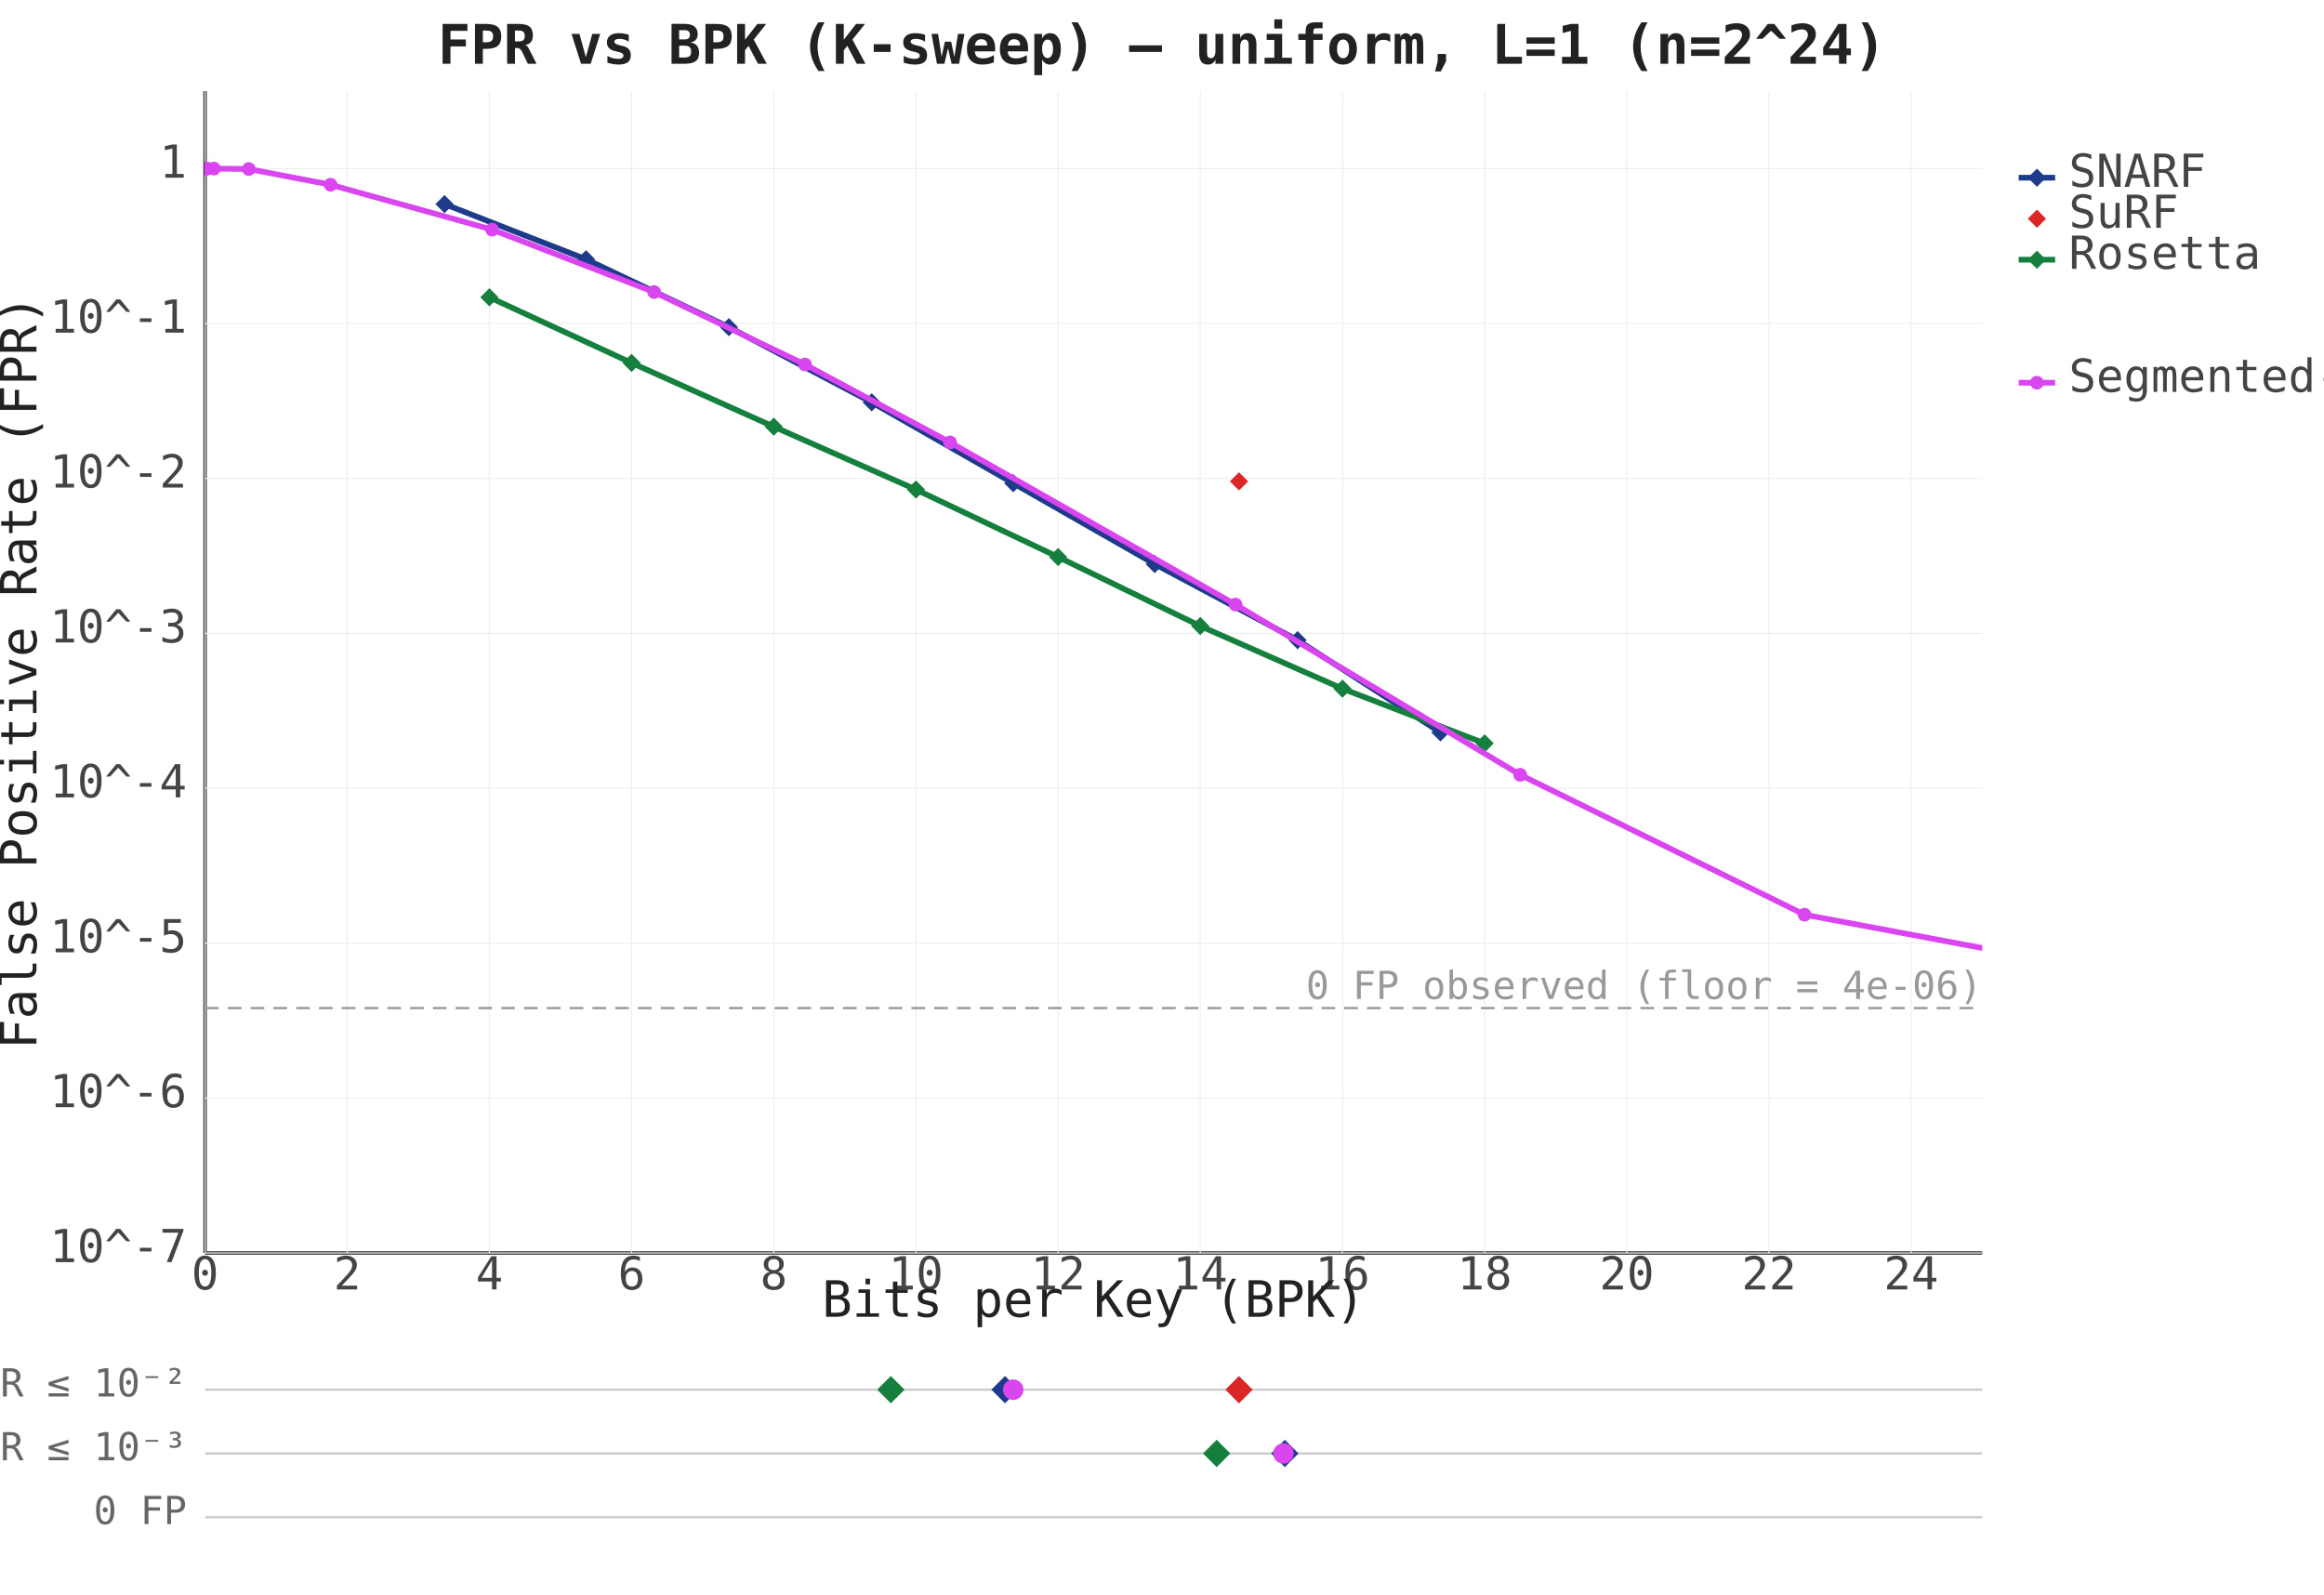
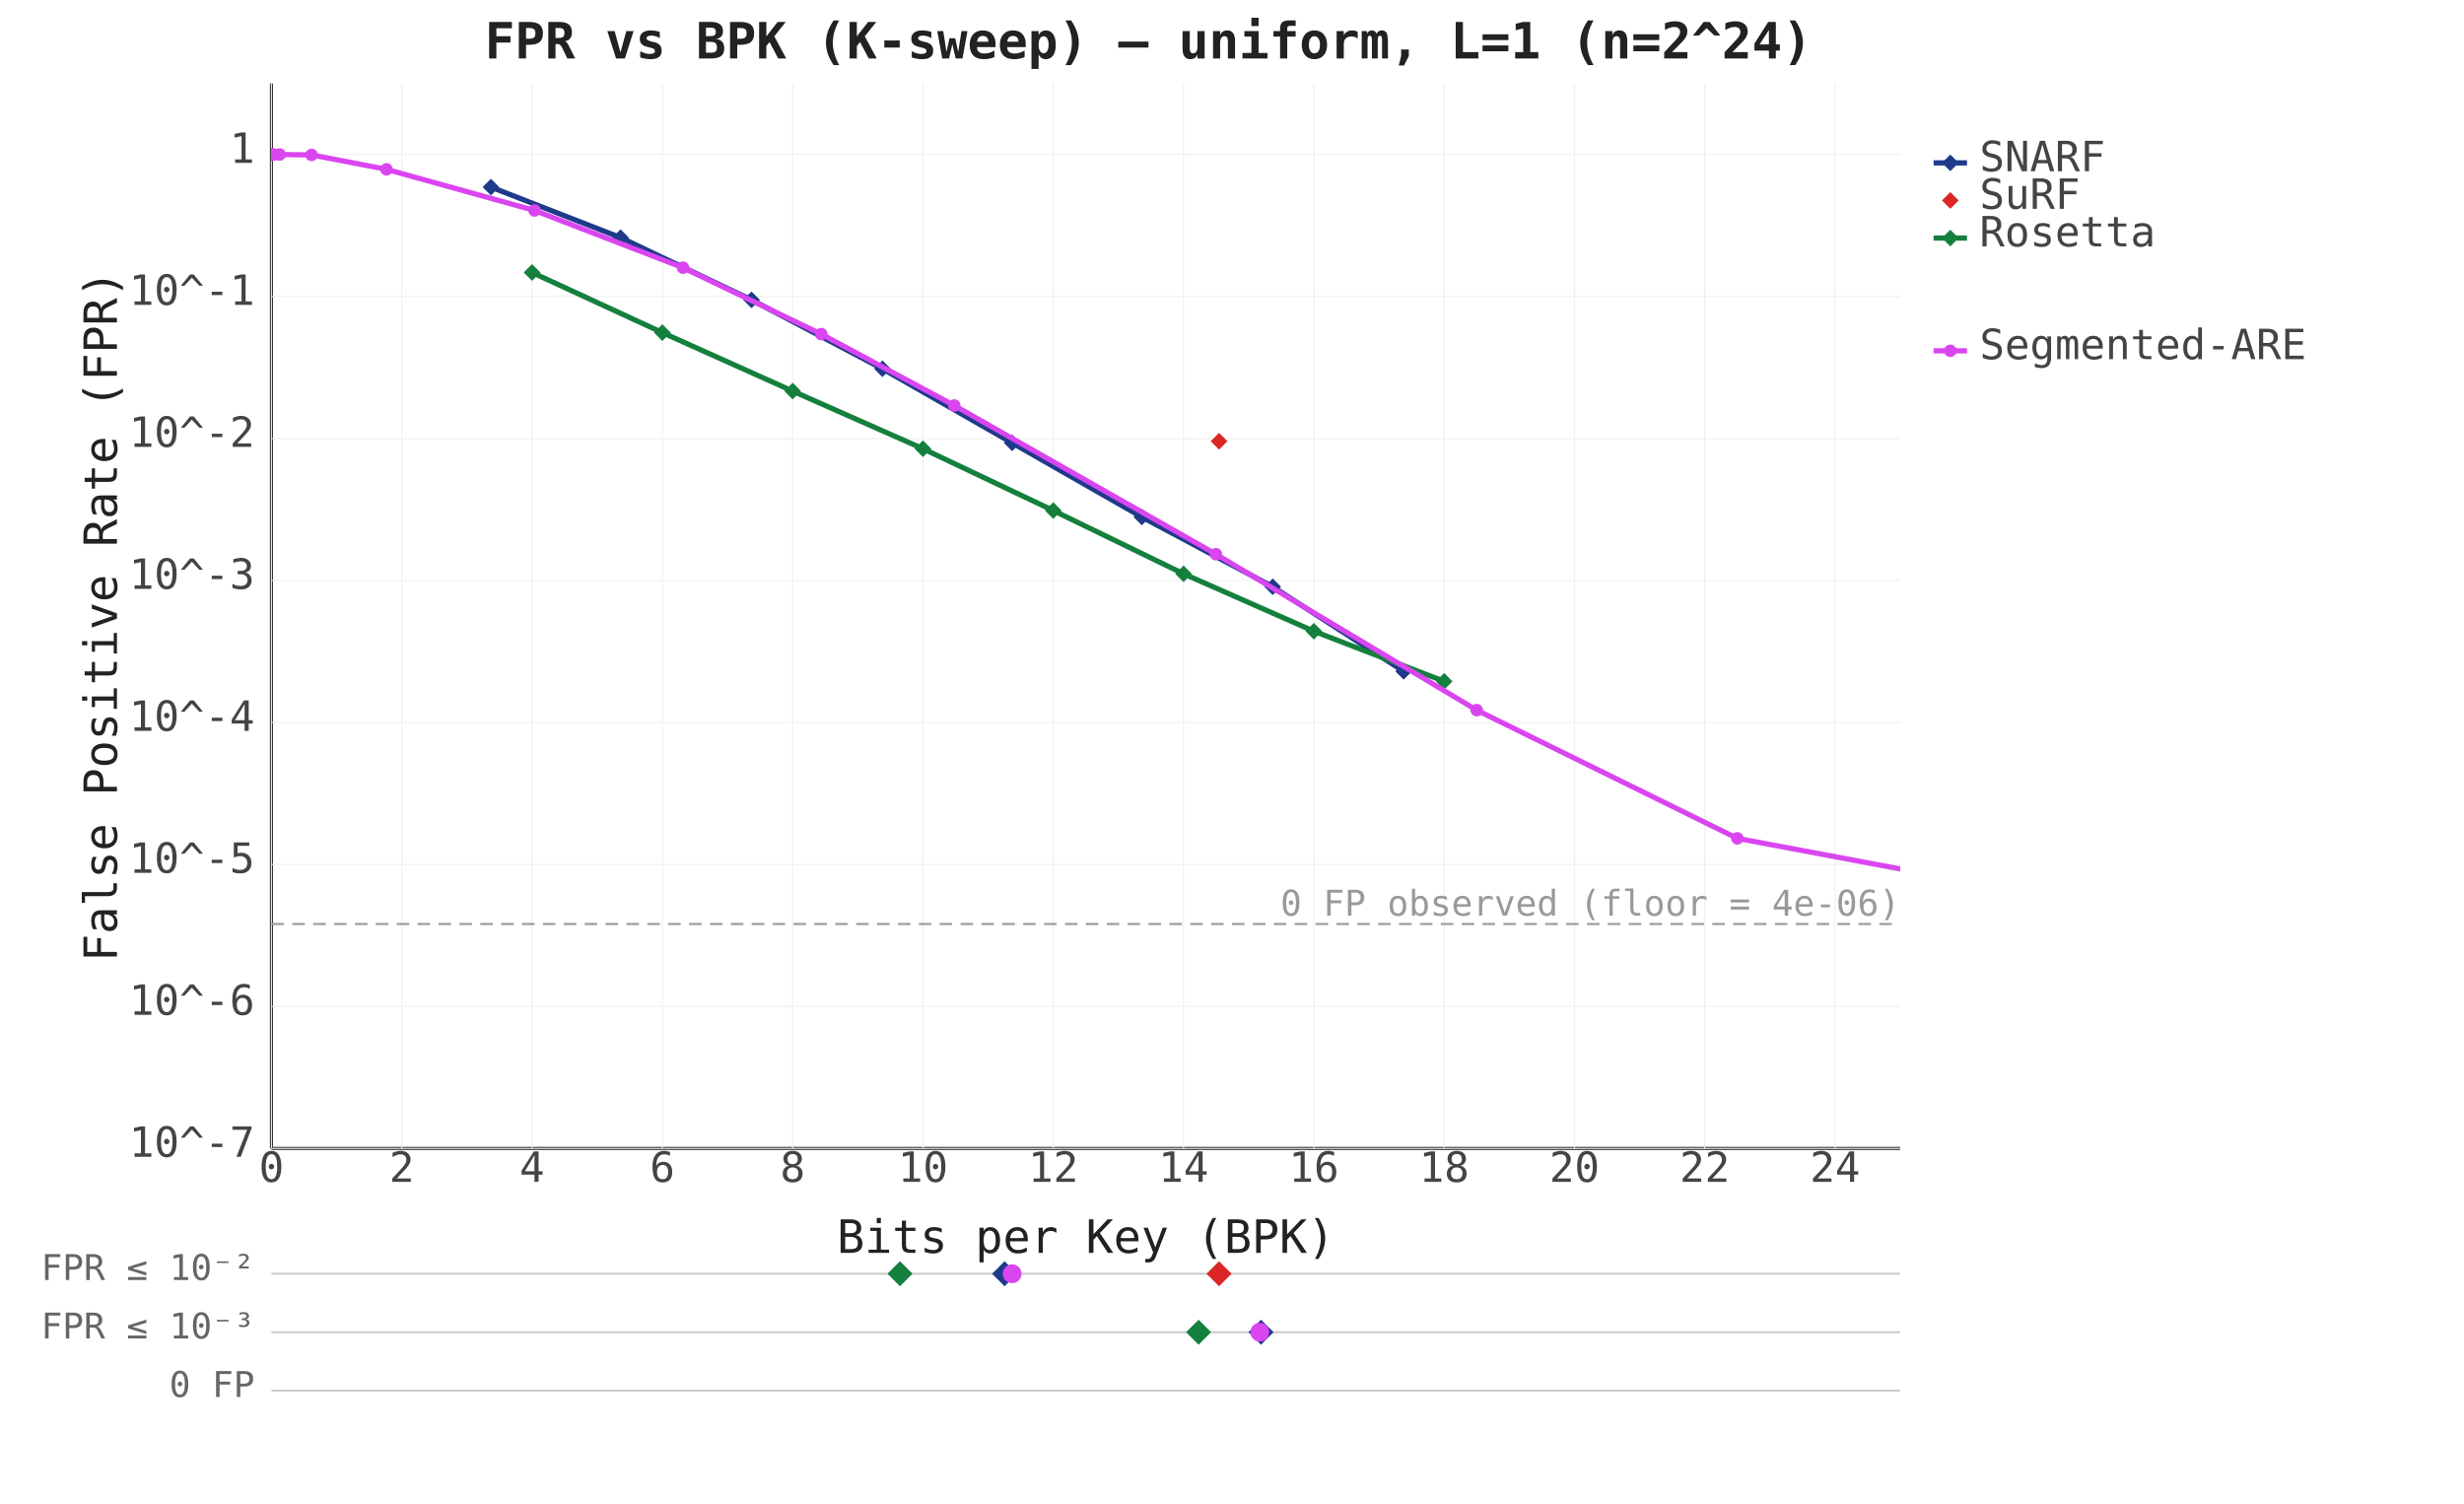
- <svg xmlns="http://www.w3.org/2000/svg" width="1020" height="700" viewBox="0 0 1020 700">
+ <svg xmlns="http://www.w3.org/2000/svg" width="1180" height="720" viewBox="-40 0 1180 720">
  <defs>
    <clipPath id="plot-region">
      <rect x="90.0" y="40.0" width="780.0" height="510.0" />
    </clipPath>
  </defs>
  <style>text{font-family:Menlo,Monaco,monospace;font-size:22px;fill:#222} .axis{stroke:#333;stroke-width:1.5} .grid{stroke:#eee;stroke-width:0.5} .label{font-size:20px;fill:#444}</style>
  <text x="510" y="28" text-anchor="middle" style="font-size:24px;font-weight:bold">FPR vs BPK (K-sweep) — uniform, L=1 (n=2^24)</text>
  <line class="axis" x1="90.0" y1="550.0" x2="870.0" y2="550.0" />
  <line class="axis" x1="90.0" y1="40.0" x2="90.0" y2="550.0" />
  <line class="grid" x1="90.0" y1="550.0" x2="870.0" y2="550.0" />
  <text class="label" x="82.0" y="554.0" text-anchor="end">10^-7</text>
  <line class="grid" x1="90.0" y1="482.0" x2="870.0" y2="482.0" />
  <text class="label" x="82.0" y="486.0" text-anchor="end">10^-6</text>
  <line class="grid" x1="90.0" y1="414.0" x2="870.0" y2="414.0" />
  <text class="label" x="82.0" y="418.0" text-anchor="end">10^-5</text>
  <line class="grid" x1="90.0" y1="346.0" x2="870.0" y2="346.0" />
  <text class="label" x="82.0" y="350.0" text-anchor="end">10^-4</text>
  <line class="grid" x1="90.0" y1="278.0" x2="870.0" y2="278.0" />
  <text class="label" x="82.0" y="282.0" text-anchor="end">10^-3</text>
  <line class="grid" x1="90.0" y1="210.0" x2="870.0" y2="210.0" />
  <text class="label" x="82.0" y="214.0" text-anchor="end">10^-2</text>
  <line class="grid" x1="90.0" y1="142.0" x2="870.0" y2="142.0" />
  <text class="label" x="82.0" y="146.0" text-anchor="end">10^-1</text>
  <line class="grid" x1="90.0" y1="74.0" x2="870.0" y2="74.0" />
  <text class="label" x="82.0" y="78.0" text-anchor="end">1</text>
  <line class="grid" x1="90.0" y1="40.0" x2="90.0" y2="550.0" />
  <text class="label" x="90.0" y="566.0" text-anchor="middle">0</text>
  <line class="grid" x1="152.4" y1="40.0" x2="152.4" y2="550.0" />
  <text class="label" x="152.4" y="566.0" text-anchor="middle">2</text>
  <line class="grid" x1="214.8" y1="40.0" x2="214.8" y2="550.0" />
  <text class="label" x="214.8" y="566.0" text-anchor="middle">4</text>
  <line class="grid" x1="277.2" y1="40.0" x2="277.2" y2="550.0" />
  <text class="label" x="277.2" y="566.0" text-anchor="middle">6</text>
  <line class="grid" x1="339.6" y1="40.0" x2="339.6" y2="550.0" />
  <text class="label" x="339.6" y="566.0" text-anchor="middle">8</text>
  <line class="grid" x1="402.0" y1="40.0" x2="402.0" y2="550.0" />
  <text class="label" x="402.0" y="566.0" text-anchor="middle">10</text>
  <line class="grid" x1="464.4" y1="40.0" x2="464.4" y2="550.0" />
  <text class="label" x="464.4" y="566.0" text-anchor="middle">12</text>
  <line class="grid" x1="526.8" y1="40.0" x2="526.8" y2="550.0" />
  <text class="label" x="526.8" y="566.0" text-anchor="middle">14</text>
  <line class="grid" x1="589.2" y1="40.0" x2="589.2" y2="550.0" />
  <text class="label" x="589.2" y="566.0" text-anchor="middle">16</text>
  <line class="grid" x1="651.6" y1="40.0" x2="651.6" y2="550.0" />
  <text class="label" x="651.6" y="566.0" text-anchor="middle">18</text>
  <line class="grid" x1="714.0" y1="40.0" x2="714.0" y2="550.0" />
  <text class="label" x="714.0" y="566.0" text-anchor="middle">20</text>
  <line class="grid" x1="776.4" y1="40.0" x2="776.4" y2="550.0" />
  <text class="label" x="776.4" y="566.0" text-anchor="middle">22</text>
  <line class="grid" x1="838.8" y1="40.0" x2="838.8" y2="550.0" />
  <text class="label" x="838.8" y="566.0" text-anchor="middle">24</text>
  <line x1="90.0" y1="442.5" x2="870.0" y2="442.5" stroke="#999" stroke-width="1" stroke-dasharray="6,4" />
  <text x="870.0" y="438.5" text-anchor="end" style="font-size:17px;fill:#999">0 FP observed (floor = 4e-06)</text>
  <g clip-path="url(#plot-region)">
    <polyline fill="none" stroke="#1e3a8a" stroke-width="2.5" points="195.1,89.6 257.2,113.8 319.9,143.6 382.6,176.6 444.7,212.1 506.8,247.6 569.5,281.0 632.2,321.5" />
    <polygon points="195.1,85.6 199.1,89.6 195.1,93.6 191.1,89.6" fill="#1e3a8a" />
    <polygon points="257.2,109.8 261.2,113.8 257.2,117.8 253.2,113.8" fill="#1e3a8a" />
    <polygon points="319.9,139.6 323.9,143.6 319.9,147.6 315.9,143.6" fill="#1e3a8a" />
    <polygon points="382.6,172.6 386.6,176.6 382.6,180.6 378.6,176.6" fill="#1e3a8a" />
    <polygon points="444.7,208.1 448.7,212.1 444.7,216.1 440.7,212.1" fill="#1e3a8a" />
    <polygon points="506.8,243.6 510.8,247.6 506.8,251.6 502.8,247.6" fill="#1e3a8a" />
    <polygon points="569.5,277.0 573.5,281.0 569.5,285.0 565.5,281.0" fill="#1e3a8a" />
    <polygon points="632.2,317.5 636.2,321.5 632.2,325.5 628.2,321.5" fill="#1e3a8a" />
    <polygon points="543.8,207.3 547.8,211.3 543.8,215.3 539.8,211.3" fill="#dc2626" />
    <polygon points="1426.1,128.9 1430.1,132.9 1426.1,136.9 1422.1,132.9" fill="#dc2626" />
    <polygon points="1426.1,288.8 1430.1,292.8 1426.1,296.8 1422.1,292.8" fill="#dc2626" />
    <polygon points="1550.9,128.9 1554.9,132.9 1550.9,136.9 1546.9,132.9" fill="#dc2626" />
    <polygon points="1550.9,367.6 1554.9,371.6 1550.9,375.6 1546.9,371.6" fill="#dc2626" />
    <polygon points="1675.7,128.9 1679.7,132.9 1675.7,136.9 1671.7,132.9" fill="#dc2626" />
    <polygon points="1675.7,418.0 1679.7,422.0 1675.7,426.0 1671.7,422.0" fill="#dc2626" />
    <polyline fill="none" stroke="#15803d" stroke-width="2.5" points="214.8,130.5 277.2,159.3 339.6,187.3 402.0,214.9 464.4,244.5 526.8,274.8 589.2,302.3 651.6,326.3" />
    <polygon points="214.8,126.5 218.8,130.5 214.8,134.5 210.8,130.5" fill="#15803d" />
    <polygon points="277.2,155.3 281.2,159.3 277.2,163.3 273.2,159.3" fill="#15803d" />
    <polygon points="339.6,183.3 343.6,187.3 339.6,191.3 335.6,187.3" fill="#15803d" />
    <polygon points="402.0,210.9 406.0,214.9 402.0,218.9 398.0,214.9" fill="#15803d" />
    <polygon points="464.4,240.5 468.4,244.5 464.4,248.5 460.4,244.5" fill="#15803d" />
    <polygon points="526.8,270.8 530.8,274.8 526.8,278.8 522.8,274.8" fill="#15803d" />
    <polygon points="589.2,298.3 593.2,302.3 589.2,306.3 585.2,302.3" fill="#15803d" />
    <polygon points="651.6,322.3 655.6,326.3 651.6,330.3 647.6,326.3" fill="#15803d" />
    <polyline fill="none" stroke="#d946ef" stroke-width="2.5" points="90.0,74.0 90.0,74.0 90.0,74.0 90.0,74.0 90.0,74.0 90.1,74.0 90.2,74.0 91.0,74.0 93.9,74.0 109.2,74.2 145.1,81.1 216.0,100.8 287.1,128.2 353.3,160.0 417.0,194.2 542.3,265.4 667.2,340.1 792.0,401.5 901.2,422.0" />
    <circle cx="90.0" cy="74.0" r="3" fill="#d946ef" />
    <circle cx="90.0" cy="74.0" r="3" fill="#d946ef" />
    <circle cx="90.0" cy="74.0" r="3" fill="#d946ef" />
    <circle cx="90.0" cy="74.0" r="3" fill="#d946ef" />
    <circle cx="90.0" cy="74.0" r="3" fill="#d946ef" />
    <circle cx="90.1" cy="74.0" r="3" fill="#d946ef" />
    <circle cx="90.2" cy="74.0" r="3" fill="#d946ef" />
    <circle cx="91.0" cy="74.0" r="3" fill="#d946ef" />
    <circle cx="93.9" cy="74.0" r="3" fill="#d946ef" />
    <circle cx="109.2" cy="74.2" r="3" fill="#d946ef" />
    <circle cx="145.1" cy="81.1" r="3" fill="#d946ef" />
    <circle cx="216.0" cy="100.8" r="3" fill="#d946ef" />
    <circle cx="287.1" cy="128.2" r="3" fill="#d946ef" />
    <circle cx="353.3" cy="160.0" r="3" fill="#d946ef" />
    <circle cx="417.0" cy="194.2" r="3" fill="#d946ef" />
    <circle cx="542.3" cy="265.4" r="3" fill="#d946ef" />
    <circle cx="667.2" cy="340.1" r="3" fill="#d946ef" />
    <circle cx="792.0" cy="401.5" r="3" fill="#d946ef" />
    <circle cx="901.2" cy="422.0" r="3" fill="#d946ef" />
  </g>
  <line x1="886" y1="78" x2="902" y2="78" stroke="#1e3a8a" stroke-width="2.5" />
  <polygon points="894.0,74.0 898.0,78.0 894.0,82.0 890.0,78.0" fill="#1e3a8a" />
  <text class="label" x="908" y="82">SNARF</text>
  <polygon points="894.0,92.0 898.0,96.0 894.0,100.0 890.0,96.0" fill="#dc2626" />
  <text class="label" x="908" y="100">SuRF</text>
  <line x1="886" y1="114" x2="902" y2="114" stroke="#15803d" stroke-width="2.5" />
  <polygon points="894.0,110.0 898.0,114.0 894.0,118.0 890.0,114.0" fill="#15803d" />
  <text class="label" x="908" y="118">Rosetta</text>
  <line x1="886" y1="168" x2="902" y2="168" stroke="#d946ef" stroke-width="2.5" />
  <circle cx="894.0" cy="168.0" r="3" fill="#d946ef" />
  <text class="label" x="908" y="172">Segmented-ARE</text>
-   <text x="480" y="578" text-anchor="middle">Bits per Key (BPK)</text>
+   <text x="480" y="600" text-anchor="middle">Bits per Key (BPK)</text>
  <text transform="translate(16,295) rotate(-90)" text-anchor="middle">False Positive Rate (FPR)</text>
  <line x1="90.0" y1="610.0" x2="870.0" y2="610.0" stroke="#ccc" stroke-width="1" />
  <text x="82.0" y="613.0" text-anchor="end" style="font-size:17px;fill:#666">FPR ≤ 10⁻²</text>
  <g transform="translate(441.1,610.0) scale(1.5) translate(-441.1,-610.0)">
    <polygon points="441.1,606.0 445.1,610.0 441.1,614.0 437.1,610.0" fill="#1e3a8a" />
  </g>
  <g transform="translate(543.8,610.0) scale(1.5) translate(-543.8,-610.0)">
    <polygon points="543.8,606.0 547.8,610.0 543.8,614.0 539.8,610.0" fill="#dc2626" />
  </g>
  <g transform="translate(391.0,610.0) scale(1.5) translate(-391.0,-610.0)">
    <polygon points="391.0,606.0 395.0,610.0 391.0,614.0 387.0,610.0" fill="#15803d" />
  </g>
  <g transform="translate(444.7,610.0) scale(1.5) translate(-444.7,-610.0)">
    <circle cx="444.7" cy="610.0" r="3" fill="#d946ef" />
  </g>
  <line x1="90.0" y1="638.0" x2="870.0" y2="638.0" stroke="#ccc" stroke-width="1" />
  <text x="82.0" y="641.0" text-anchor="end" style="font-size:17px;fill:#666">FPR ≤ 10⁻³</text>
  <g transform="translate(563.9,638.0) scale(1.5) translate(-563.9,-638.0)">
    <polygon points="563.9,634.0 567.9,638.0 563.9,642.0 559.9,638.0" fill="#1e3a8a" />
  </g>
  <g transform="translate(534.0,638.0) scale(1.5) translate(-534.0,-638.0)">
    <polygon points="534.0,634.0 538.0,638.0 534.0,642.0 530.0,638.0" fill="#15803d" />
  </g>
  <g transform="translate(563.3,638.0) scale(1.5) translate(-563.3,-638.0)">
    <circle cx="563.3" cy="638.0" r="3" fill="#d946ef" />
  </g>
  <line x1="90.0" y1="666.0" x2="870.0" y2="666.0" stroke="#ccc" stroke-width="1" />
  <text x="82.0" y="669.0" text-anchor="end" style="font-size:17px;fill:#666">0 FP</text>
</svg>
